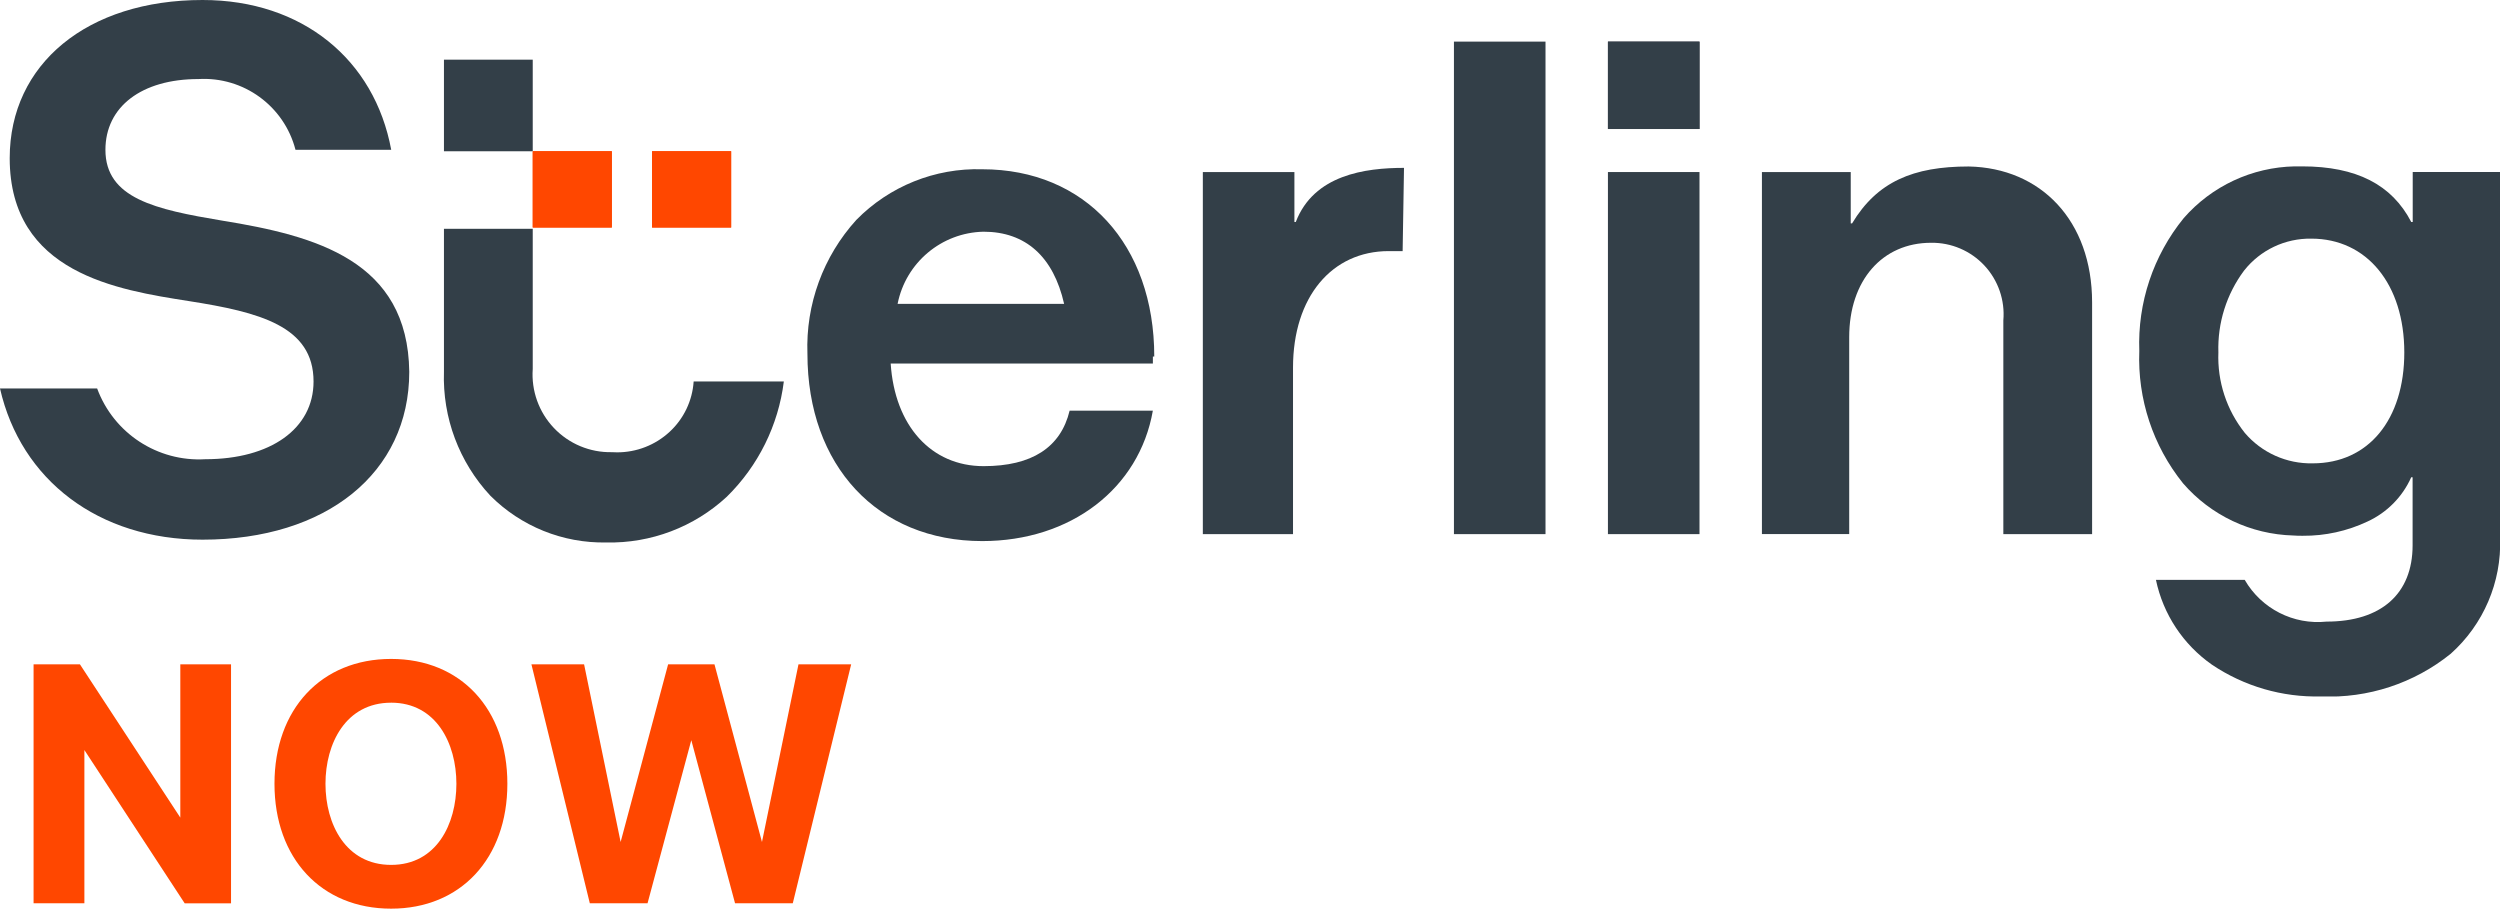
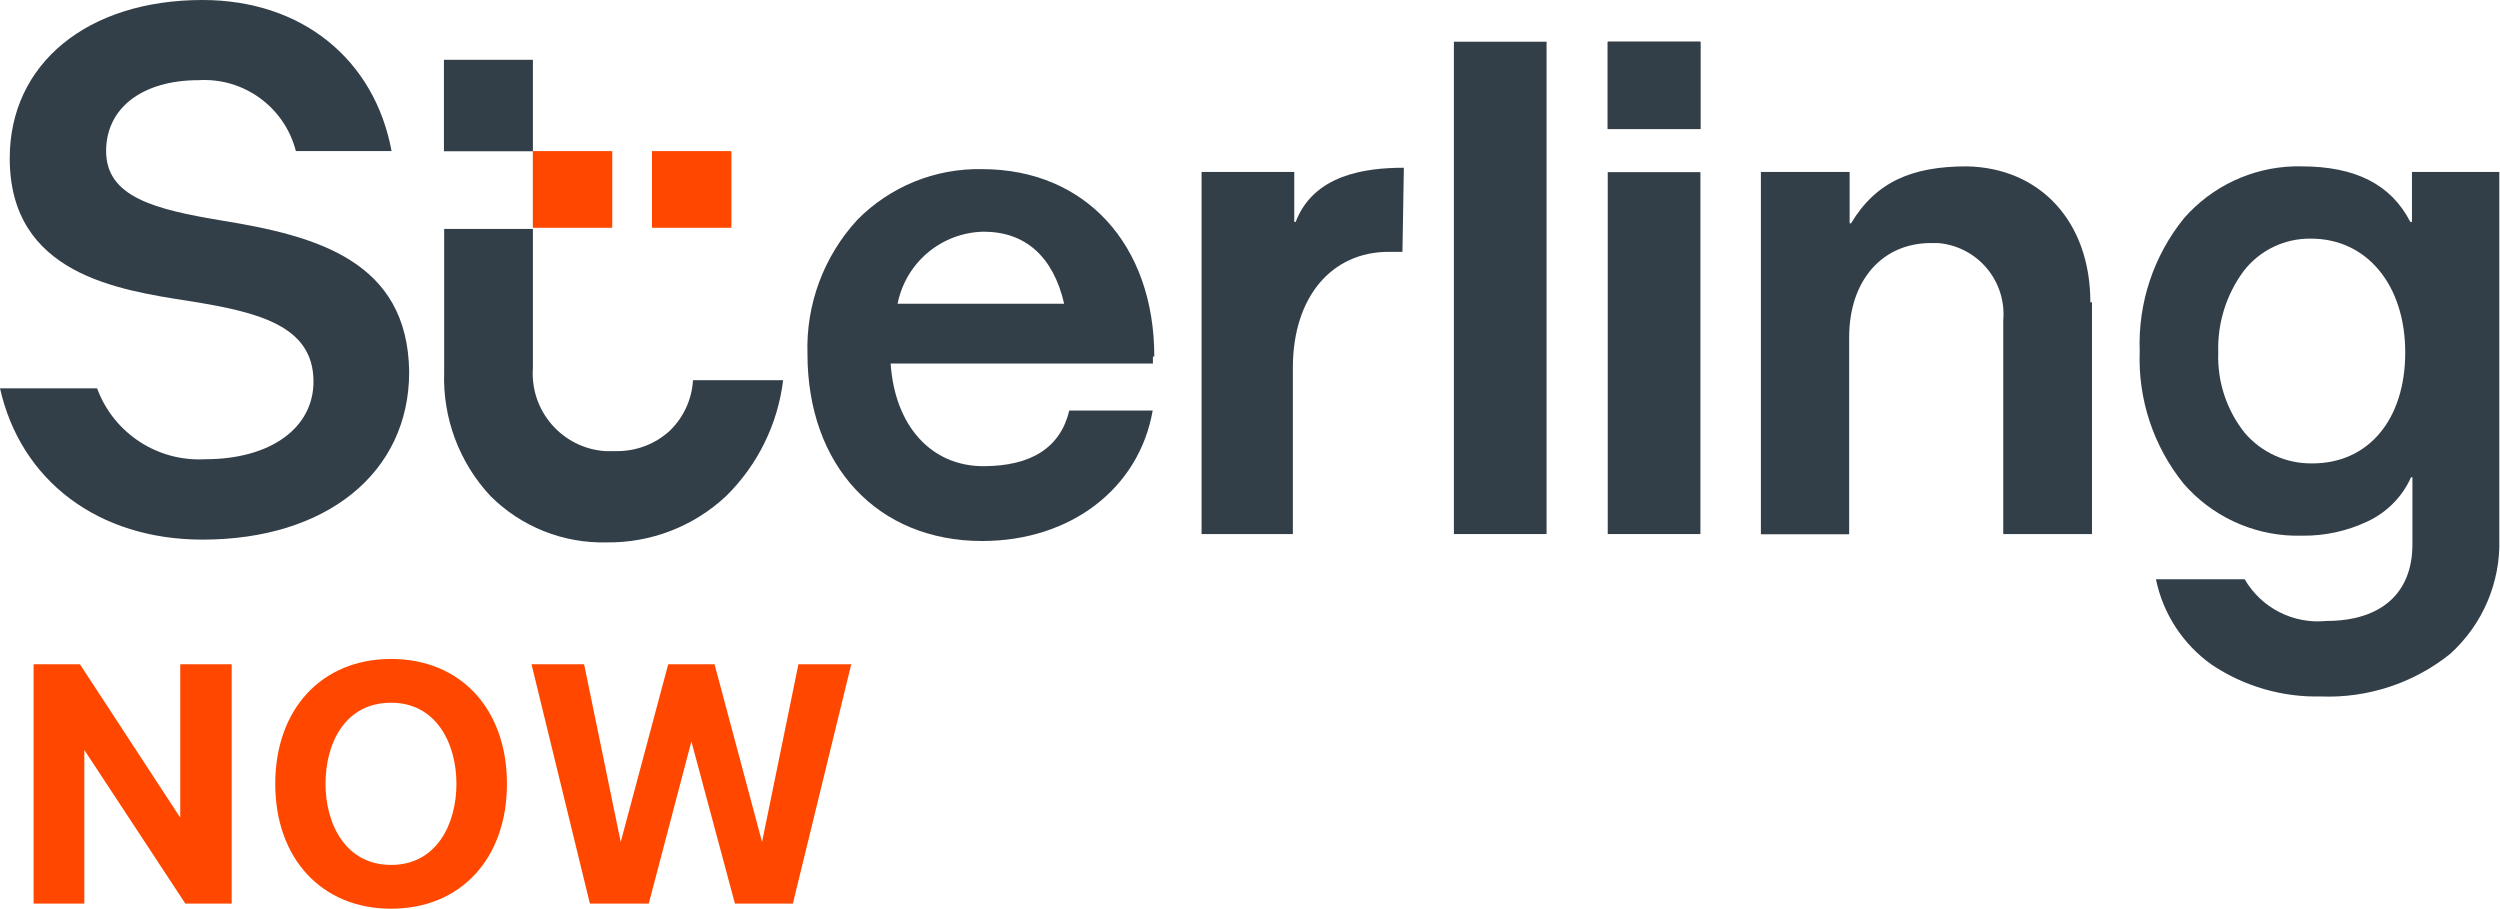
- <svg class="sc-31ozxh-1 MPFwN" width="107.895" height="39.215" viewBox="0 0 107.895 39.215">
-   <defs>
-     <clipPath id="a">
-       <rect width="107.895" height="39.215" fill="none" />
-     </clipPath>
-     <clipPath id="b">
-       <rect width="107.895" height="30.058" fill="none" />
-     </clipPath>
-   </defs>
-   <g transform="translate(0 0)" clip-path="url(#a)">
-     <g transform="translate(0.506 28.315)">
-       <path d="M5.034,10.778C2.023,10.778,0,8.612,0,5.388S2.023,0,5.034,0s5.017,2.165,5.017,5.388S8.035,10.778,5.034,10.778Zm0-8.889c-1.957,0-2.833,1.758-2.833,3.5s.876,3.5,2.833,3.5,2.817-1.758,2.817-3.5S6.98,1.888,5.034,1.888Z" transform="translate(11.34 0.123)" fill="#ff4700" />
-       <path d="M6.9,3.275,5.012,10.313H2.52L0,0H2.273L3.85,7.669,5.9,0h2L9.95,7.669,11.526,0H13.8l-2.52,10.313H8.788Z" transform="translate(22.429 0.355)" fill="#ff4700" />
-       <path d="M6.333,0V6.616L2,0H0V10.313H2.193V3.7l4.329,6.616h2V0Z" transform="translate(0.943 0.355)" fill="#ff4700" />
-     </g>
-     <g clip-path="url(#b)">
-       <path d="M0,15.627H3.952V0H0Z" transform="translate(69.395 7.425)" fill="#333f48" />
-       <path d="M14.25,5.868v10H10.419V6.646A3.086,3.086,0,0,0,7.3,3.293c-2.1,0-3.533,1.617-3.533,4.072v8.5H0V.24H3.833V2.455h.059C4.97.659,6.527,0,8.922,0c3.113.06,5.328,2.335,5.328,5.868" transform="translate(76.041 7.185)" fill="#333f48" />
-       <path d="M8.682,0C7.005,0,4.79.3,4.012,2.335h-.06V.18H0V15.807H3.892V8.622c0-3.054,1.677-5.03,4.131-5.03h.6Z" transform="translate(51.912 7.245)" fill="#333f48" />
-       <path d="M7.545,16.047C3.032,16.047,0,12.8,0,7.963A8.15,8.15,0,0,1,2.111,2.185,7.308,7.308,0,0,1,7.545,0c4.441,0,7.424,3.248,7.424,8.083h-.06v.3H3.593c.175,2.691,1.749,4.43,4.011,4.43,2.08,0,3.329-.806,3.712-2.395h3.592C14.318,13.785,11.358,16.047,7.545,16.047ZM7.6,2.695A3.865,3.865,0,0,0,3.892,5.808h7.186C10.617,3.772,9.416,2.695,7.6,2.695Z" transform="translate(34.847 7.305)" fill="#333f48" />
-       <path d="M8.563,3.293H5.149V0H8.563V3.292Zm-5.15,0H0V0H3.413V3.292Z" transform="translate(22.992 6.526)" fill="#ff4700" />
-       <path d="M7.844,22.877a8.073,8.073,0,0,1-4.708-1.37A5.959,5.959,0,0,1,.718,17.847H4.55a3.643,3.643,0,0,0,3.533,1.8c2.359,0,3.712-1.2,3.712-3.293V13.417h-.059A3.81,3.81,0,0,1,9.844,15.33a6.417,6.417,0,0,1-2.79.613c-.136,0-.273,0-.407-.012a6.524,6.524,0,0,1-4.76-2.253A8.579,8.579,0,0,1,0,7.968,8.573,8.573,0,0,1,1.916,2.235,6.532,6.532,0,0,1,6.706,0c.109,0,.217,0,.321,0C9.363,0,10.9.785,11.736,2.4H11.8V.244h3.772V16.051a6.394,6.394,0,0,1-2.133,4.985A8.343,8.343,0,0,1,7.844,22.877ZM7.424,3.119A3.622,3.622,0,0,0,4.52,4.5,5.607,5.607,0,0,0,3.413,8.028,5.241,5.241,0,0,0,4.551,11.5a3.746,3.746,0,0,0,2.934,1.317c2.4,0,3.952-1.88,3.952-4.79C11.436,5.091,9.824,3.119,7.424,3.119Z" transform="translate(92.328 7.18)" fill="#333f48" />
-       <path d="M9.58,9.52c-2.874-.479-5.03-.958-5.03-3.054,0-1.856,1.557-3.054,4.012-3.054a4.081,4.081,0,0,1,4.191,3.054h4.131C16.166,2.575,13.053,0,8.742,0,3.772,0,.419,2.754.419,6.826c0,4.97,4.67,5.688,7.724,6.167s5.389,1.078,5.389,3.473c0,2.036-1.856,3.353-4.67,3.353a4.684,4.684,0,0,1-4.67-3.054H0c.9,3.952,4.251,6.526,8.742,6.526,5.329,0,8.921-2.874,8.921-7.245-.06-4.79-4.012-5.868-8.083-6.526" fill="#333f48" />
-       <path d="M0,3.772H3.952V0H0Z" transform="translate(69.395 1.796)" fill="#343741" />
-       <path d="M0,21.256H3.952V0H0Z" transform="translate(62.749 1.796)" fill="#333f48" />
-       <path d="M7.006,20.837A6.885,6.885,0,0,1,2,18.816a7.478,7.478,0,0,1-2-5.344V7.3H3.832v6.048a3.354,3.354,0,0,0,3.413,3.592c.075,0,.15.007.224.007a3.326,3.326,0,0,0,2.269-.884,3.251,3.251,0,0,0,1.039-2.176h3.892a8.433,8.433,0,0,1-2.462,4.977A7.416,7.416,0,0,1,7.006,20.837ZM3.832,3.952H0V0H3.832V3.951Z" transform="translate(19.16 2.575)" fill="#333f48" />
-       <path d="M8.563,3.293H5.149V0H8.563V3.292Zm-5.15,0H0V0H3.413V3.292Z" transform="translate(22.992 6.526)" fill="#ff4700" />
-       <path d="M0,3.772H3.952V0H0Z" transform="translate(69.395 1.796)" fill="#333f48" />
+ <svg xmlns="http://www.w3.org/2000/svg" id="ba648f82-9352-4096-a324-06ec3c17dba0" data-name="Layer 1" width="107.9" height="39.22" viewBox="0 0 107.9 39.22">
+   <g clip-path="url(#beedaaa4-64dc-474a-8348-9d1dc381c72f)">
+     <path d="M16.88,39.22c-3,0-5-2.17-5-5.39s2-5.39,5-5.39,5,2.16,5,5.39S19.88,39.22,16.88,39.22Zm0-8.89c-2,0-2.83,1.76-2.83,3.5s.87,3.5,2.83,3.5,2.82-1.76,2.82-3.5-.87-3.5-2.82-3.5Z" fill="#ff4700" />
+     <path d="M29.84,32,28,39H25.46L22.94,28.67h2.27l1.58,7.67,2.05-7.67h2l2.05,7.67,1.57-7.67h2.28L34.22,39h-2.5Z" fill="#ff4700" />
+     <path d="M7.78,28.67v6.62L3.45,28.67h-2V39H3.64V32.37L8,39h2V28.67Z" fill="#ff4700" />
+     <g clip-path="url(#beedaaa4-64dc-474a-8348-9d1dc381c72f)">
+       <path d="M69.39,23.05h4V7.43h-4Z" fill="#333f48" />
+       <path d="M90.29,13.05v10H86.46V13.83a3.08,3.08,0,0,0-2.81-3.34h-.31c-2.1,0-3.53,1.61-3.53,4.07v8.5H76V7.42h3.83V9.64h.06c1.08-1.8,2.64-2.46,5-2.46,3.12.06,5.33,2.34,5.33,5.87" fill="#333f48" />
+       <path d="M60.59,7.24c-1.67,0-3.89.3-4.67,2.34h-.06V7.42h-4V23.05H55.8V15.87c0-3.06,1.68-5,4.13-5h.6Z" fill="#333f48" />
+       <path d="M42.39,23.35c-4.51,0-7.54-3.24-7.54-8.08A8.15,8.15,0,0,1,37,9.49,7.34,7.34,0,0,1,42.39,7.3c4.44,0,7.43,3.25,7.43,8.09h-.06v.3H38.44c.18,2.69,1.75,4.43,4,4.43,2.08,0,3.33-.81,3.71-2.4h3.6C49.16,21.09,46.2,23.35,42.39,23.35ZM42.45,10a3.86,3.86,0,0,0-3.71,3.11h7.19C45.46,11.08,44.26,10,42.45,10Z" fill="#333f48" />
+       <path d="M31.56,9.82H28.14V6.53h3.42V9.82Zm-5.15,0H23V6.53h3.42V9.82Z" fill="#ff4700" />
+       <path d="M100.17,30.06a8.13,8.13,0,0,1-4.71-1.37A6,6,0,0,1,93.05,25h3.83a3.65,3.65,0,0,0,3.53,1.8c2.36,0,3.71-1.2,3.71-3.3V20.6h-.06a3.82,3.82,0,0,1-1.89,1.91,6.38,6.38,0,0,1-2.79.61H99a6.52,6.52,0,0,1-4.76-2.25,8.58,8.58,0,0,1-1.89-5.71,8.61,8.61,0,0,1,1.91-5.74A6.56,6.56,0,0,1,99,7.18h.33c2.33,0,3.87.78,4.7,2.4h.07V7.42h3.77V23.23a6.44,6.44,0,0,1-2.13,5A8.41,8.41,0,0,1,100.17,30.06ZM99.75,10.3a3.6,3.6,0,0,0-2.9,1.38,5.6,5.6,0,0,0-1.11,3.53,5.26,5.26,0,0,0,1.14,3.47A3.76,3.76,0,0,0,99.81,20c2.4,0,4-1.88,4-4.79S102.15,10.3,99.75,10.3Z" fill="#333f48" />
+       <path d="M9.58,9.52c-2.87-.48-5-1-5-3,0-1.86,1.56-3.06,4-3.06a4.08,4.08,0,0,1,4.19,3.06h4.13C16.17,2.58,13.05,0,8.74,0,3.77,0,.42,2.75.42,6.83c0,5,4.67,5.68,7.72,6.16s5.39,1.08,5.39,3.48c0,2-1.85,3.35-4.67,3.35a4.69,4.69,0,0,1-4.67-3.06H0c.9,4,4.25,6.53,8.74,6.53,5.33,0,8.92-2.87,8.92-7.24-.06-4.79-4-5.87-8.08-6.53" fill="#333f48" />
+       <path d="M69.39,5.57h4V1.8h-4Z" fill="#343741" />
+       <path d="M62.75,23.05h4V1.8h-4Z" fill="#333f48" />
+       <path d="M26.17,23.41a6.85,6.85,0,0,1-5-2,7.45,7.45,0,0,1-2-5.34V9.88H23v6a3.36,3.36,0,0,0,3.11,3.59h.53a3.35,3.35,0,0,0,2.27-.88,3.31,3.31,0,0,0,1-2.18h3.89a8.45,8.45,0,0,1-2.46,5A7.41,7.41,0,0,1,26.17,23.41ZM23,6.53H19.16V2.58H23v4Z" fill="#333f48" />
+       <path d="M31.56,9.82H28.14V6.53h3.42V9.82Zm-5.15,0H23V6.53h3.42V9.82Z" fill="#ff4700" />
+       <path d="M69.39,5.57h4V1.8h-4Z" fill="#333f48" />
    </g>
  </g>
</svg>
